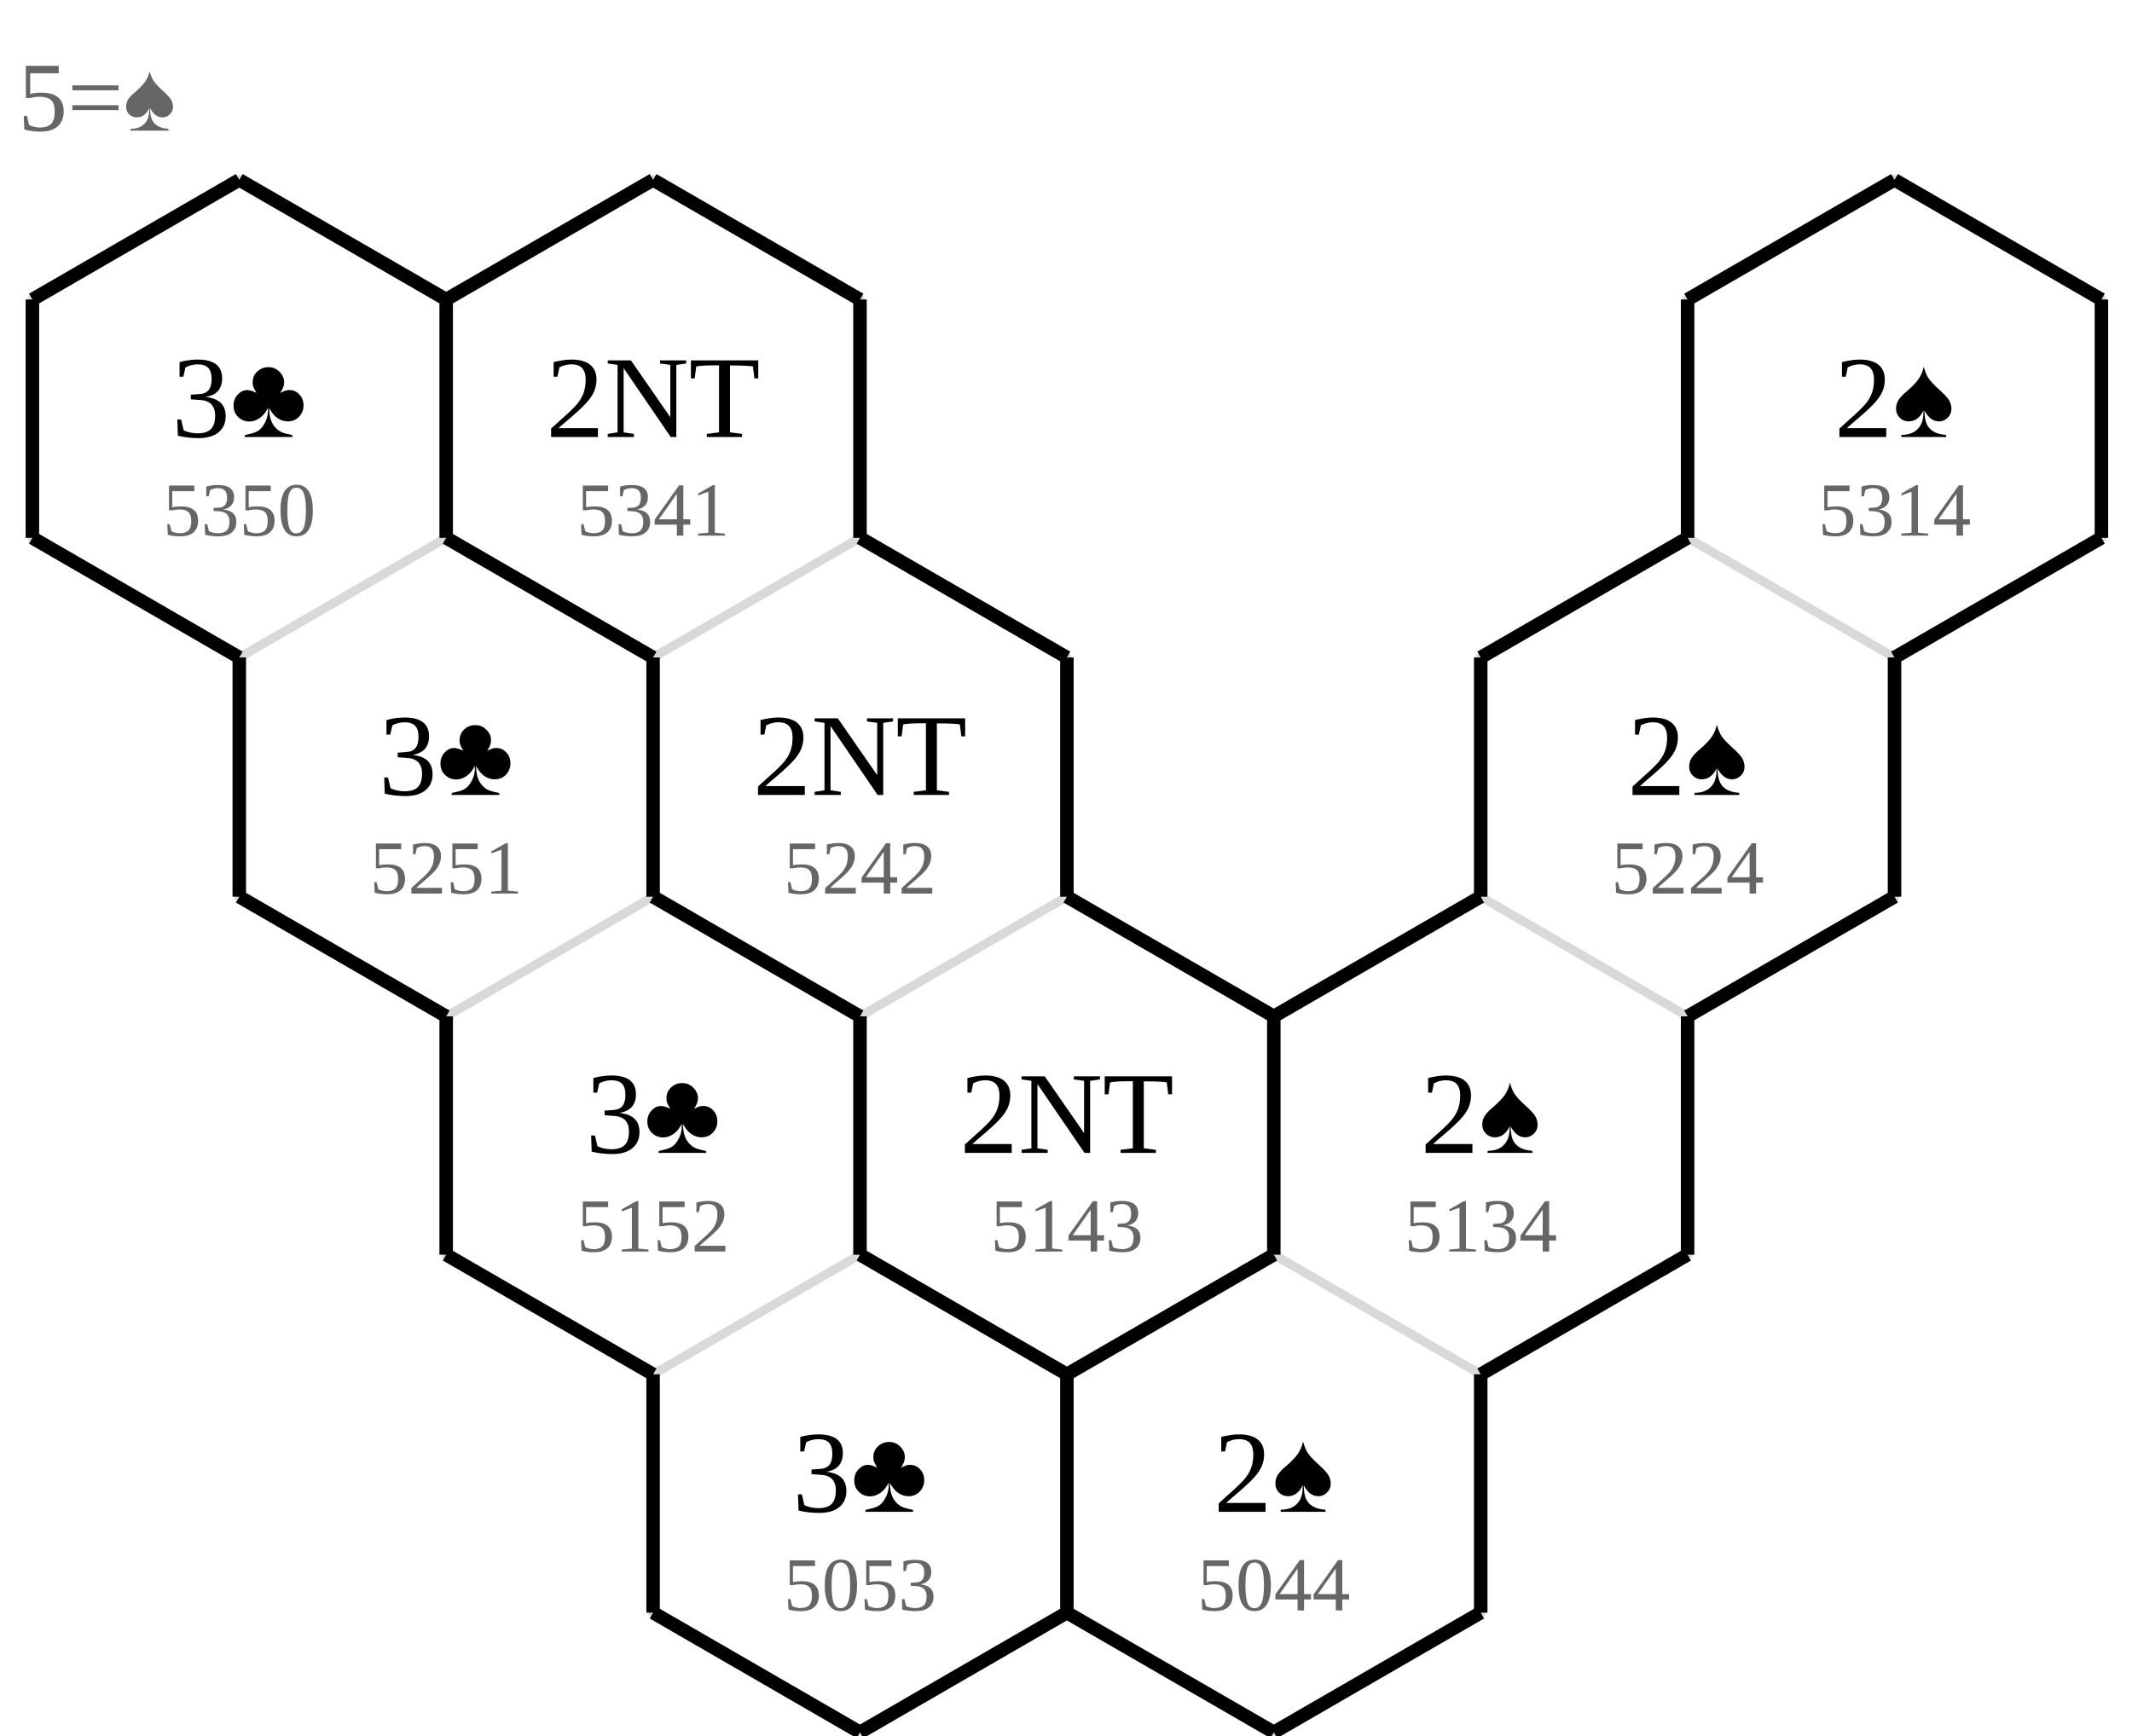
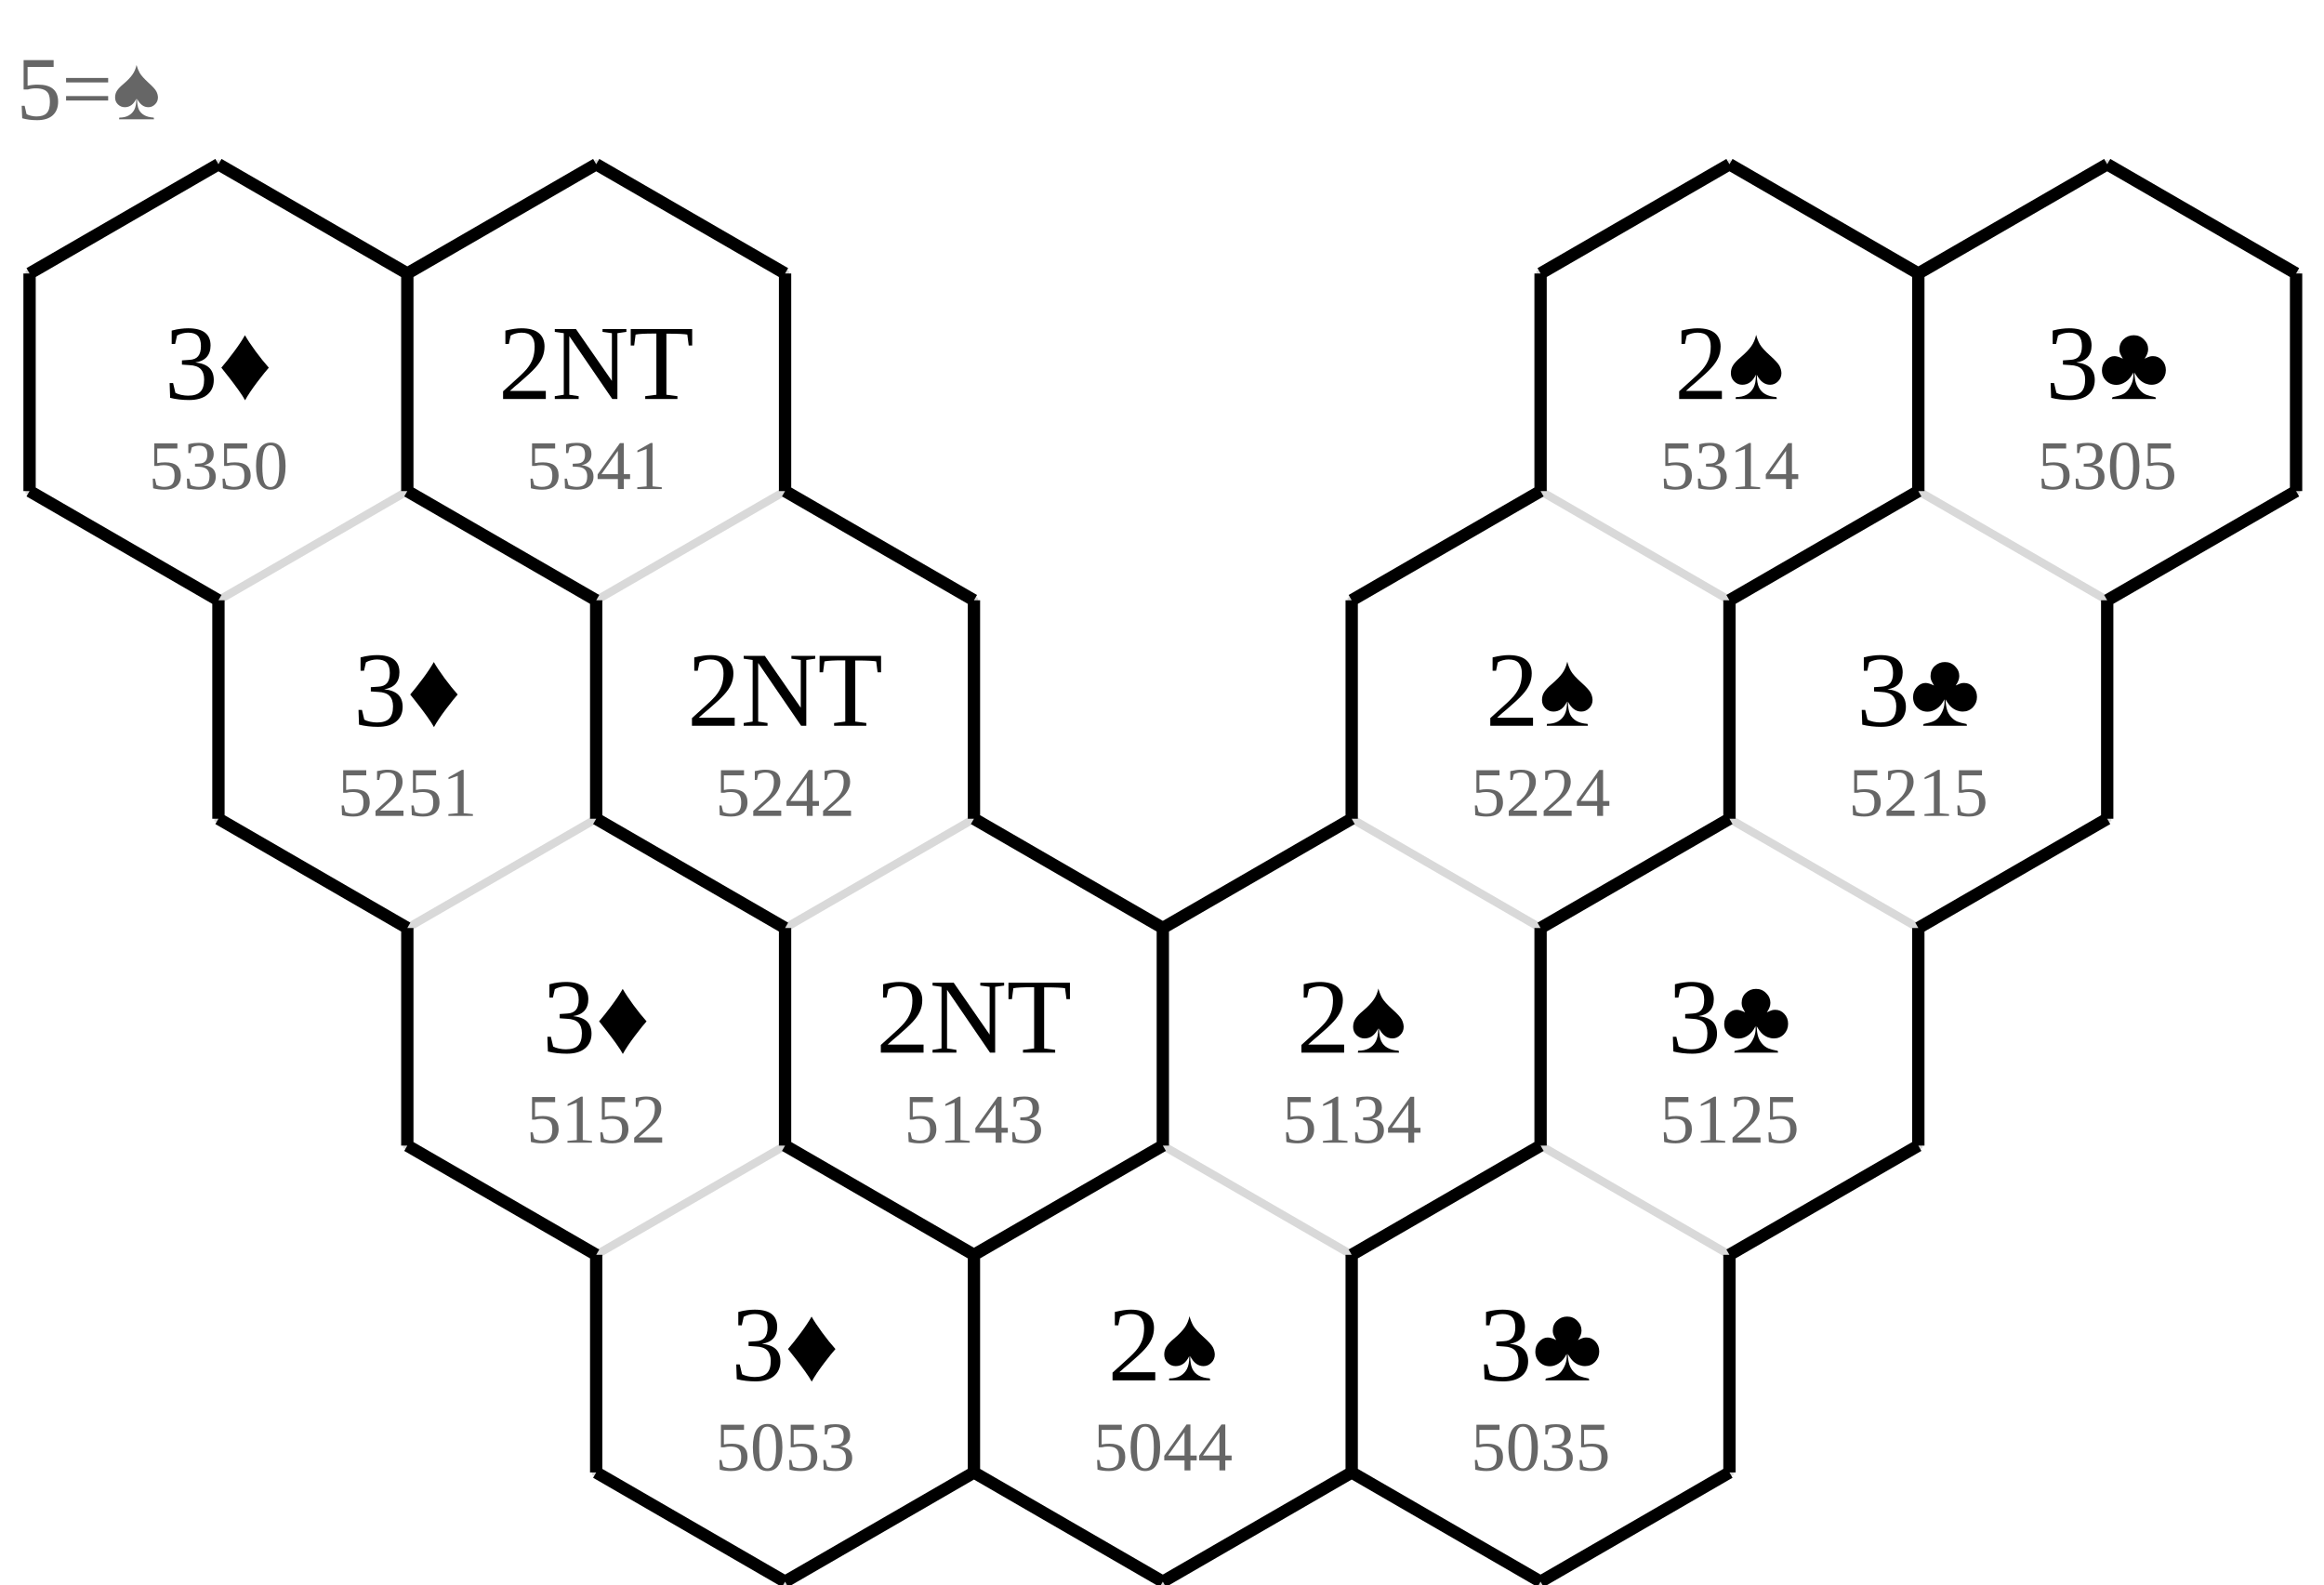
- <svg xmlns="http://www.w3.org/2000/svg" viewBox="0 0 237 193" style="display:block;margin:1em auto;width:100%;max-width:237px" fill="currentColor" font-size="13" text-anchor="middle" dominant-baseline="middle">
+ <svg xmlns="http://www.w3.org/2000/svg" viewBox="0 0 283 193" style="display:block;margin:1em auto;width:100%;max-width:283px" fill="currentColor" font-size="13" text-anchor="middle" dominant-baseline="middle">
  <defs>
    <pattern id="hatch" width="6" height="6" patternUnits="userSpaceOnUse" patternTransform="rotate(45)">
      <path d="M0 0v6" stroke="currentColor" stroke-opacity=".35" />
    </pattern>
  </defs>
  <g transform="translate(0.0,0.0)">
    <text x="2" y="12" font-size="11" opacity=".6" text-anchor="start">5=♠</text>
-     <path d="M164.6,152.8L141.6,139.5L118.6,152.8L118.6,179.3L141.6,192.6L164.6,179.3ZM118.6,152.8L95.6,139.5L72.6,152.8L72.6,179.3L95.6,192.6L118.6,179.3ZM187.6,113.0L164.6,99.7L141.6,113.0L141.6,139.5L164.6,152.8L187.6,139.5ZM141.6,113.0L118.6,99.7L95.6,113.0L95.6,139.5L118.6,152.8L141.6,139.5ZM95.6,113.0L72.6,99.7L49.6,113.0L49.6,139.5L72.6,152.8L95.6,139.5ZM210.6,73.1L187.6,59.8L164.6,73.1L164.6,99.7L187.6,113.0L210.6,99.7ZM118.6,73.1L95.6,59.8L72.6,73.1L72.6,99.7L95.6,113.0L118.6,99.7ZM72.6,73.1L49.6,59.8L26.6,73.1L26.6,99.7L49.6,113.0L72.6,99.7ZM233.6,33.3L210.6,20.0L187.6,33.3L187.6,59.8L210.6,73.1L233.6,59.8ZM95.6,33.3L72.6,20.0L49.6,33.3L49.6,59.8L72.6,73.1L95.6,59.8ZM49.6,33.3L26.6,20.0L3.6,33.3L3.6,59.8L26.6,73.1L49.6,59.8Z" fill="none" stroke="currentColor" stroke-opacity=".15" />
-     <path d="M164.6,179.3L164.6,152.8M141.6,139.5L118.6,152.8M118.6,152.8L118.6,179.3M118.6,179.3L141.6,192.6M141.6,192.6L164.6,179.3M118.6,179.3L118.6,152.8M118.6,152.8L95.6,139.5M72.6,152.8L72.6,179.3M72.6,179.3L95.6,192.6M95.6,192.6L118.6,179.3M187.6,139.5L187.6,113.0M164.6,99.7L141.6,113.0M141.6,113.0L141.6,139.5M164.6,152.8L187.6,139.5M141.6,139.5L141.6,113.0M141.6,113.0L118.6,99.7M95.6,113.0L95.6,139.5M95.6,139.5L118.6,152.8M118.6,152.8L141.6,139.5M95.6,139.5L95.6,113.0M95.6,113.0L72.6,99.7M49.6,113.0L49.6,139.5M49.6,139.5L72.6,152.8M210.6,99.7L210.6,73.1M187.6,59.8L164.6,73.1M164.6,73.1L164.6,99.7M187.6,113.0L210.6,99.7M118.6,99.7L118.6,73.1M118.6,73.1L95.6,59.8M72.6,73.1L72.6,99.7M72.6,99.7L95.6,113.0M72.6,99.7L72.6,73.1M72.6,73.1L49.6,59.8M26.6,73.1L26.6,99.7M26.6,99.7L49.6,113.0M233.6,59.8L233.6,33.3M233.6,33.3L210.6,20.0M210.6,20.0L187.6,33.3M187.6,33.3L187.6,59.8M210.6,73.1L233.6,59.8M95.6,59.8L95.6,33.3M95.6,33.3L72.6,20.0M72.6,20.0L49.6,33.3M49.6,33.3L49.6,59.8M49.6,59.8L72.6,73.1M49.6,59.8L49.6,33.3M49.6,33.3L26.6,20.0M26.6,20.0L3.6,33.3M3.6,33.3L3.6,59.8M3.6,59.8L26.6,73.1" fill="none" stroke="currentColor" stroke-width="1.5" />
+     <path d="M210.6,152.8L187.6,139.5L164.6,152.8L164.6,179.3L187.6,192.6L210.6,179.3ZM164.6,152.8L141.6,139.5L118.6,152.8L118.6,179.3L141.6,192.6L164.6,179.3ZM118.6,152.8L95.6,139.5L72.6,152.8L72.6,179.3L95.6,192.6L118.6,179.3ZM233.6,113.0L210.6,99.7L187.6,113.0L187.6,139.5L210.6,152.8L233.6,139.5ZM187.6,113.0L164.6,99.7L141.6,113.0L141.6,139.5L164.6,152.8L187.6,139.5ZM141.6,113.0L118.6,99.7L95.6,113.0L95.6,139.5L118.6,152.8L141.6,139.5ZM95.6,113.0L72.6,99.7L49.6,113.0L49.6,139.5L72.6,152.8L95.6,139.5ZM256.6,73.1L233.6,59.8L210.6,73.1L210.6,99.7L233.6,113.0L256.6,99.7ZM210.6,73.1L187.6,59.8L164.6,73.1L164.6,99.7L187.6,113.0L210.6,99.7ZM118.6,73.1L95.6,59.8L72.6,73.1L72.6,99.7L95.6,113.0L118.6,99.7ZM72.6,73.1L49.6,59.8L26.6,73.1L26.6,99.7L49.6,113.0L72.6,99.7ZM279.6,33.3L256.6,20.0L233.6,33.3L233.6,59.8L256.6,73.1L279.6,59.8ZM233.6,33.3L210.6,20.0L187.6,33.3L187.6,59.8L210.6,73.1L233.6,59.8ZM95.6,33.3L72.6,20.0L49.6,33.3L49.6,59.8L72.6,73.1L95.6,59.8ZM49.6,33.3L26.6,20.0L3.6,33.3L3.6,59.8L26.6,73.1L49.6,59.8Z" fill="none" stroke="currentColor" stroke-opacity=".15" />
+     <path d="M210.6,179.3L210.6,152.8M187.6,139.5L164.6,152.8M164.6,152.8L164.6,179.3M164.6,179.3L187.6,192.6M187.6,192.6L210.6,179.3M164.6,179.3L164.6,152.8M141.6,139.5L118.6,152.8M118.6,152.8L118.6,179.3M118.6,179.3L141.6,192.6M141.6,192.6L164.6,179.3M118.6,179.3L118.6,152.8M118.6,152.8L95.6,139.5M72.6,152.8L72.6,179.3M72.6,179.3L95.6,192.6M95.6,192.6L118.6,179.3M233.6,139.5L233.6,113.0M210.6,99.7L187.6,113.0M187.6,113.0L187.6,139.5M210.6,152.8L233.6,139.5M187.6,139.5L187.6,113.0M164.6,99.7L141.6,113.0M141.6,113.0L141.6,139.5M164.6,152.8L187.6,139.5M141.6,139.5L141.6,113.0M141.6,113.0L118.6,99.7M95.6,113.0L95.6,139.5M95.6,139.5L118.6,152.8M118.6,152.8L141.6,139.5M95.6,139.5L95.6,113.0M95.6,113.0L72.6,99.7M49.6,113.0L49.6,139.5M49.6,139.5L72.6,152.8M256.6,99.7L256.6,73.1M233.6,59.8L210.6,73.1M210.6,73.1L210.6,99.7M233.6,113.0L256.6,99.7M210.6,99.7L210.6,73.1M187.6,59.8L164.6,73.1M164.6,73.1L164.6,99.7M187.6,113.0L210.6,99.7M118.6,99.7L118.6,73.1M118.6,73.1L95.6,59.8M72.6,73.1L72.6,99.7M72.6,99.7L95.6,113.0M72.6,99.7L72.6,73.1M72.6,73.1L49.6,59.8M26.6,73.1L26.6,99.7M26.6,99.7L49.6,113.0M279.6,59.8L279.6,33.3M279.6,33.3L256.6,20.0M256.6,20.0L233.6,33.3M233.6,33.3L233.6,59.8M256.6,73.1L279.6,59.8M233.6,59.8L233.6,33.3M233.6,33.3L210.6,20.0M210.6,20.0L187.6,33.3M187.6,33.3L187.6,59.8M210.6,73.1L233.6,59.8M95.6,59.8L95.6,33.3M95.6,33.3L72.6,20.0M72.6,20.0L49.6,33.3M49.6,33.3L49.6,59.8M49.6,59.8L72.6,73.1M49.6,59.8L49.6,33.3M49.6,33.3L26.6,20.0M26.6,20.0L3.6,33.3M3.6,33.3L3.6,59.8M3.6,59.8L26.6,73.1" fill="none" stroke="currentColor" stroke-width="1.5" />
+     <text x="187.6" y="165.1">3♣</text>
+     <text x="187.6" y="177.1" font-size="8.5" opacity=".6">5035</text>
    <text x="141.6" y="165.1">2♠</text>
    <text x="141.6" y="177.1" font-size="8.5" opacity=".6">5044</text>
-     <text x="95.6" y="165.1">3♣</text>
+     <text x="95.6" y="165.1">3<tspan class="♦">♦</tspan>
+     </text>
    <text x="95.6" y="177.1" font-size="8.5" opacity=".6">5053</text>
+     <text x="210.6" y="125.2">3♣</text>
+     <text x="210.6" y="137.2" font-size="8.5" opacity=".6">5125</text>
    <text x="164.6" y="125.2">2♠</text>
    <text x="164.6" y="137.2" font-size="8.5" opacity=".6">5134</text>
    <text x="118.6" y="125.2">2NT</text>
    <text x="118.6" y="137.2" font-size="8.5" opacity=".6">5143</text>
-     <text x="72.6" y="125.2">3♣</text>
+     <text x="72.6" y="125.2">3<tspan class="♦">♦</tspan>
+     </text>
    <text x="72.6" y="137.2" font-size="8.5" opacity=".6">5152</text>
+     <text x="233.6" y="85.4">3♣</text>
+     <text x="233.6" y="97.4" font-size="8.5" opacity=".6">5215</text>
    <text x="187.6" y="85.4">2♠</text>
    <text x="187.6" y="97.4" font-size="8.5" opacity=".6">5224</text>
    <text x="95.6" y="85.4">2NT</text>
    <text x="95.6" y="97.4" font-size="8.5" opacity=".6">5242</text>
-     <text x="49.6" y="85.4">3♣</text>
+     <text x="49.6" y="85.4">3<tspan class="♦">♦</tspan>
+     </text>
    <text x="49.6" y="97.4" font-size="8.5" opacity=".6">5251</text>
+     <text x="256.6" y="45.6">3♣</text>
+     <text x="256.6" y="57.6" font-size="8.5" opacity=".6">5305</text>
    <text x="210.6" y="45.6">2♠</text>
    <text x="210.6" y="57.6" font-size="8.5" opacity=".6">5314</text>
    <text x="72.6" y="45.6">2NT</text>
    <text x="72.6" y="57.6" font-size="8.5" opacity=".6">5341</text>
-     <text x="26.6" y="45.6">3♣</text>
+     <text x="26.6" y="45.6">3<tspan class="♦">♦</tspan>
+     </text>
    <text x="26.6" y="57.6" font-size="8.5" opacity=".6">5350</text>
  </g>
</svg>
